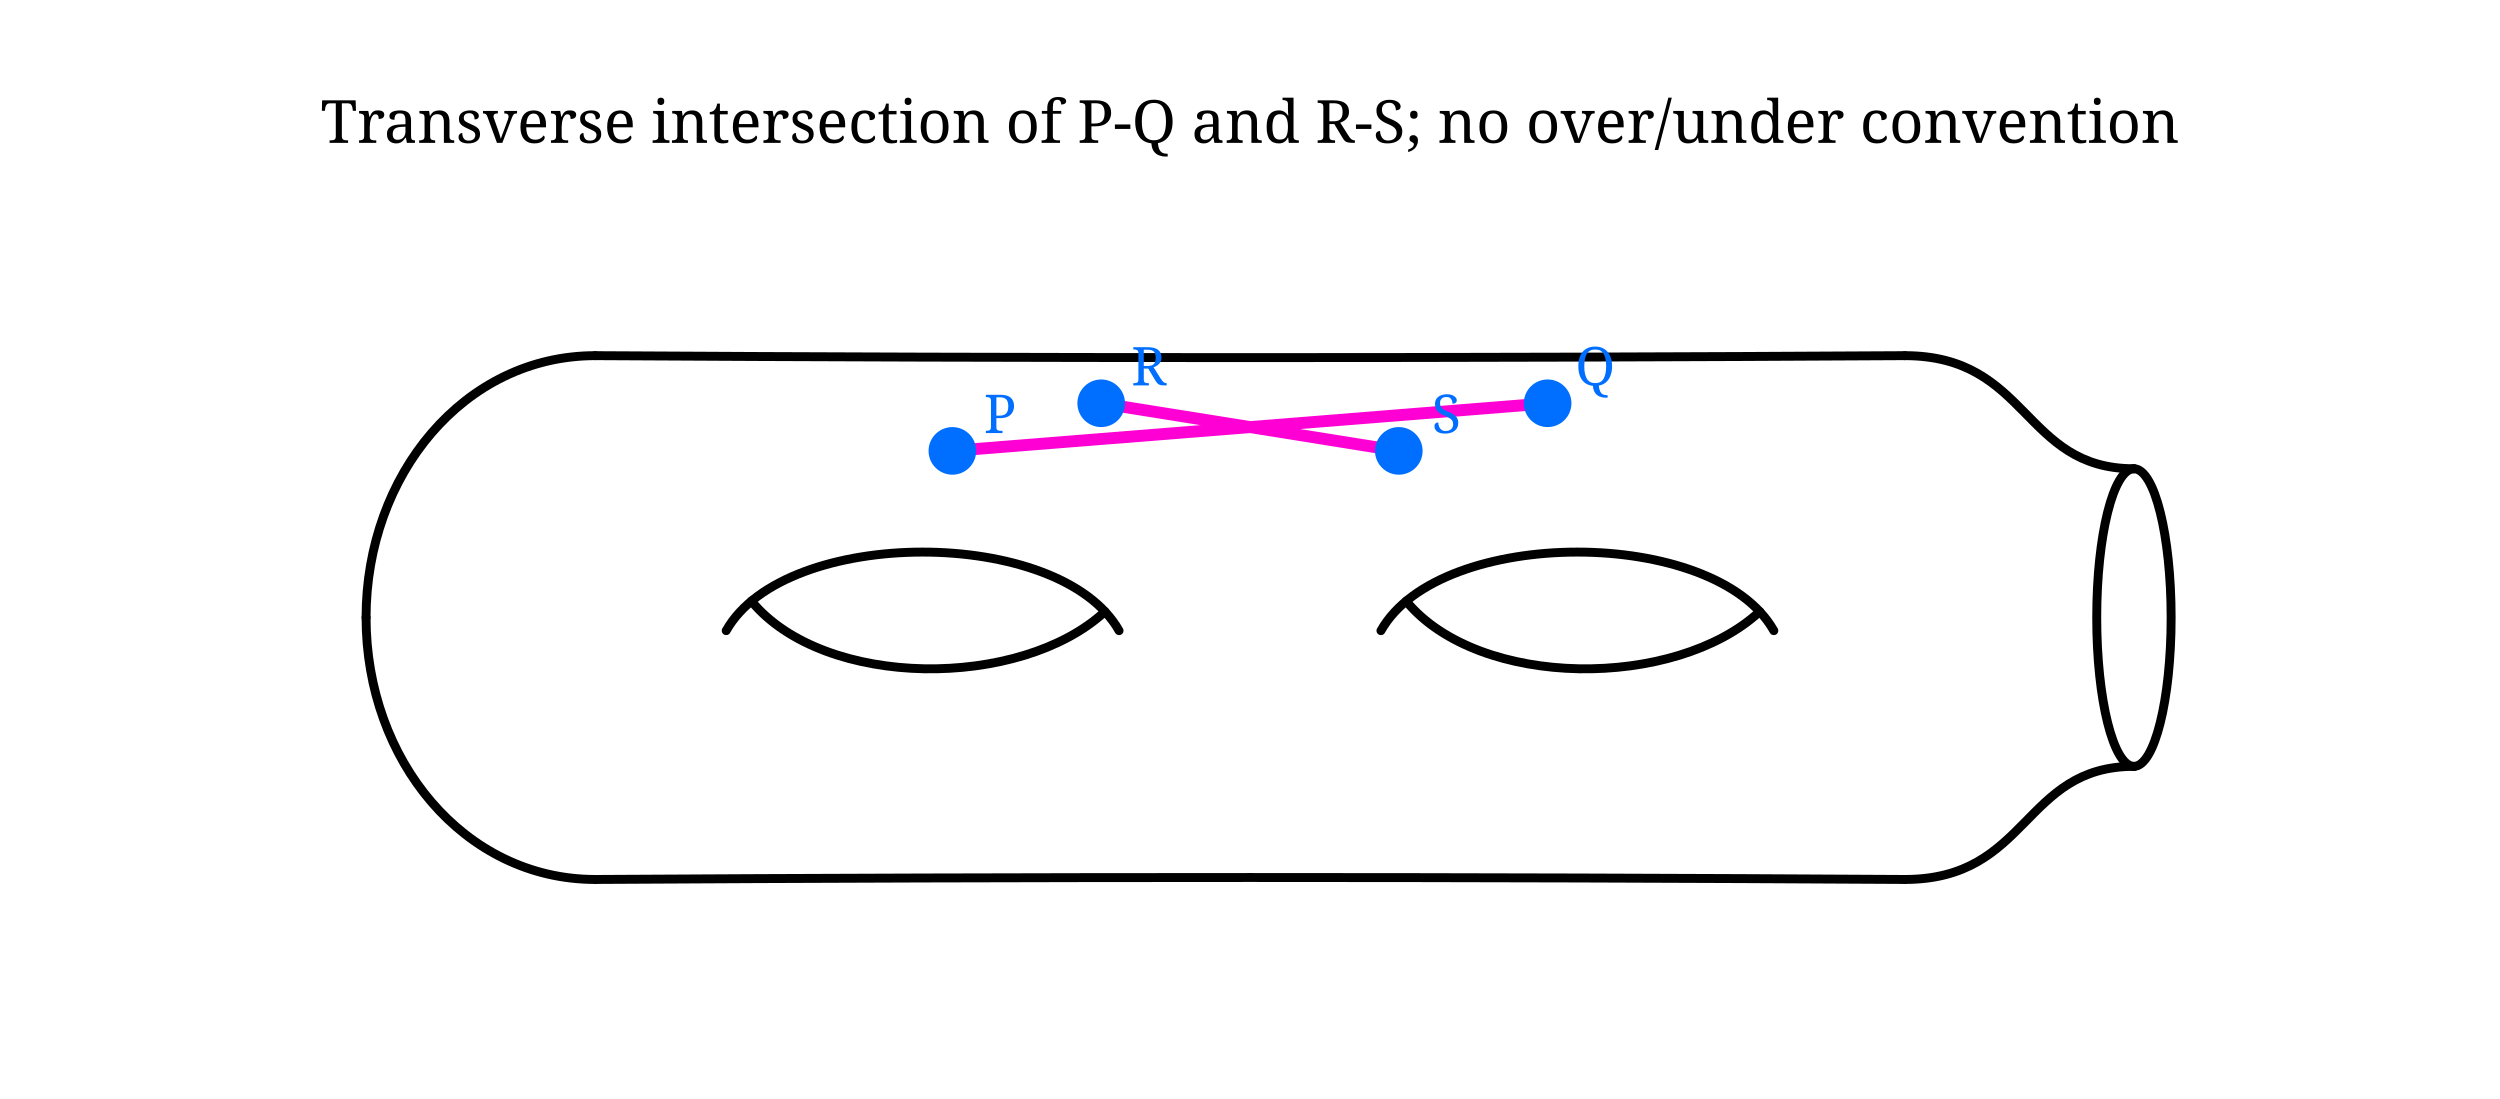
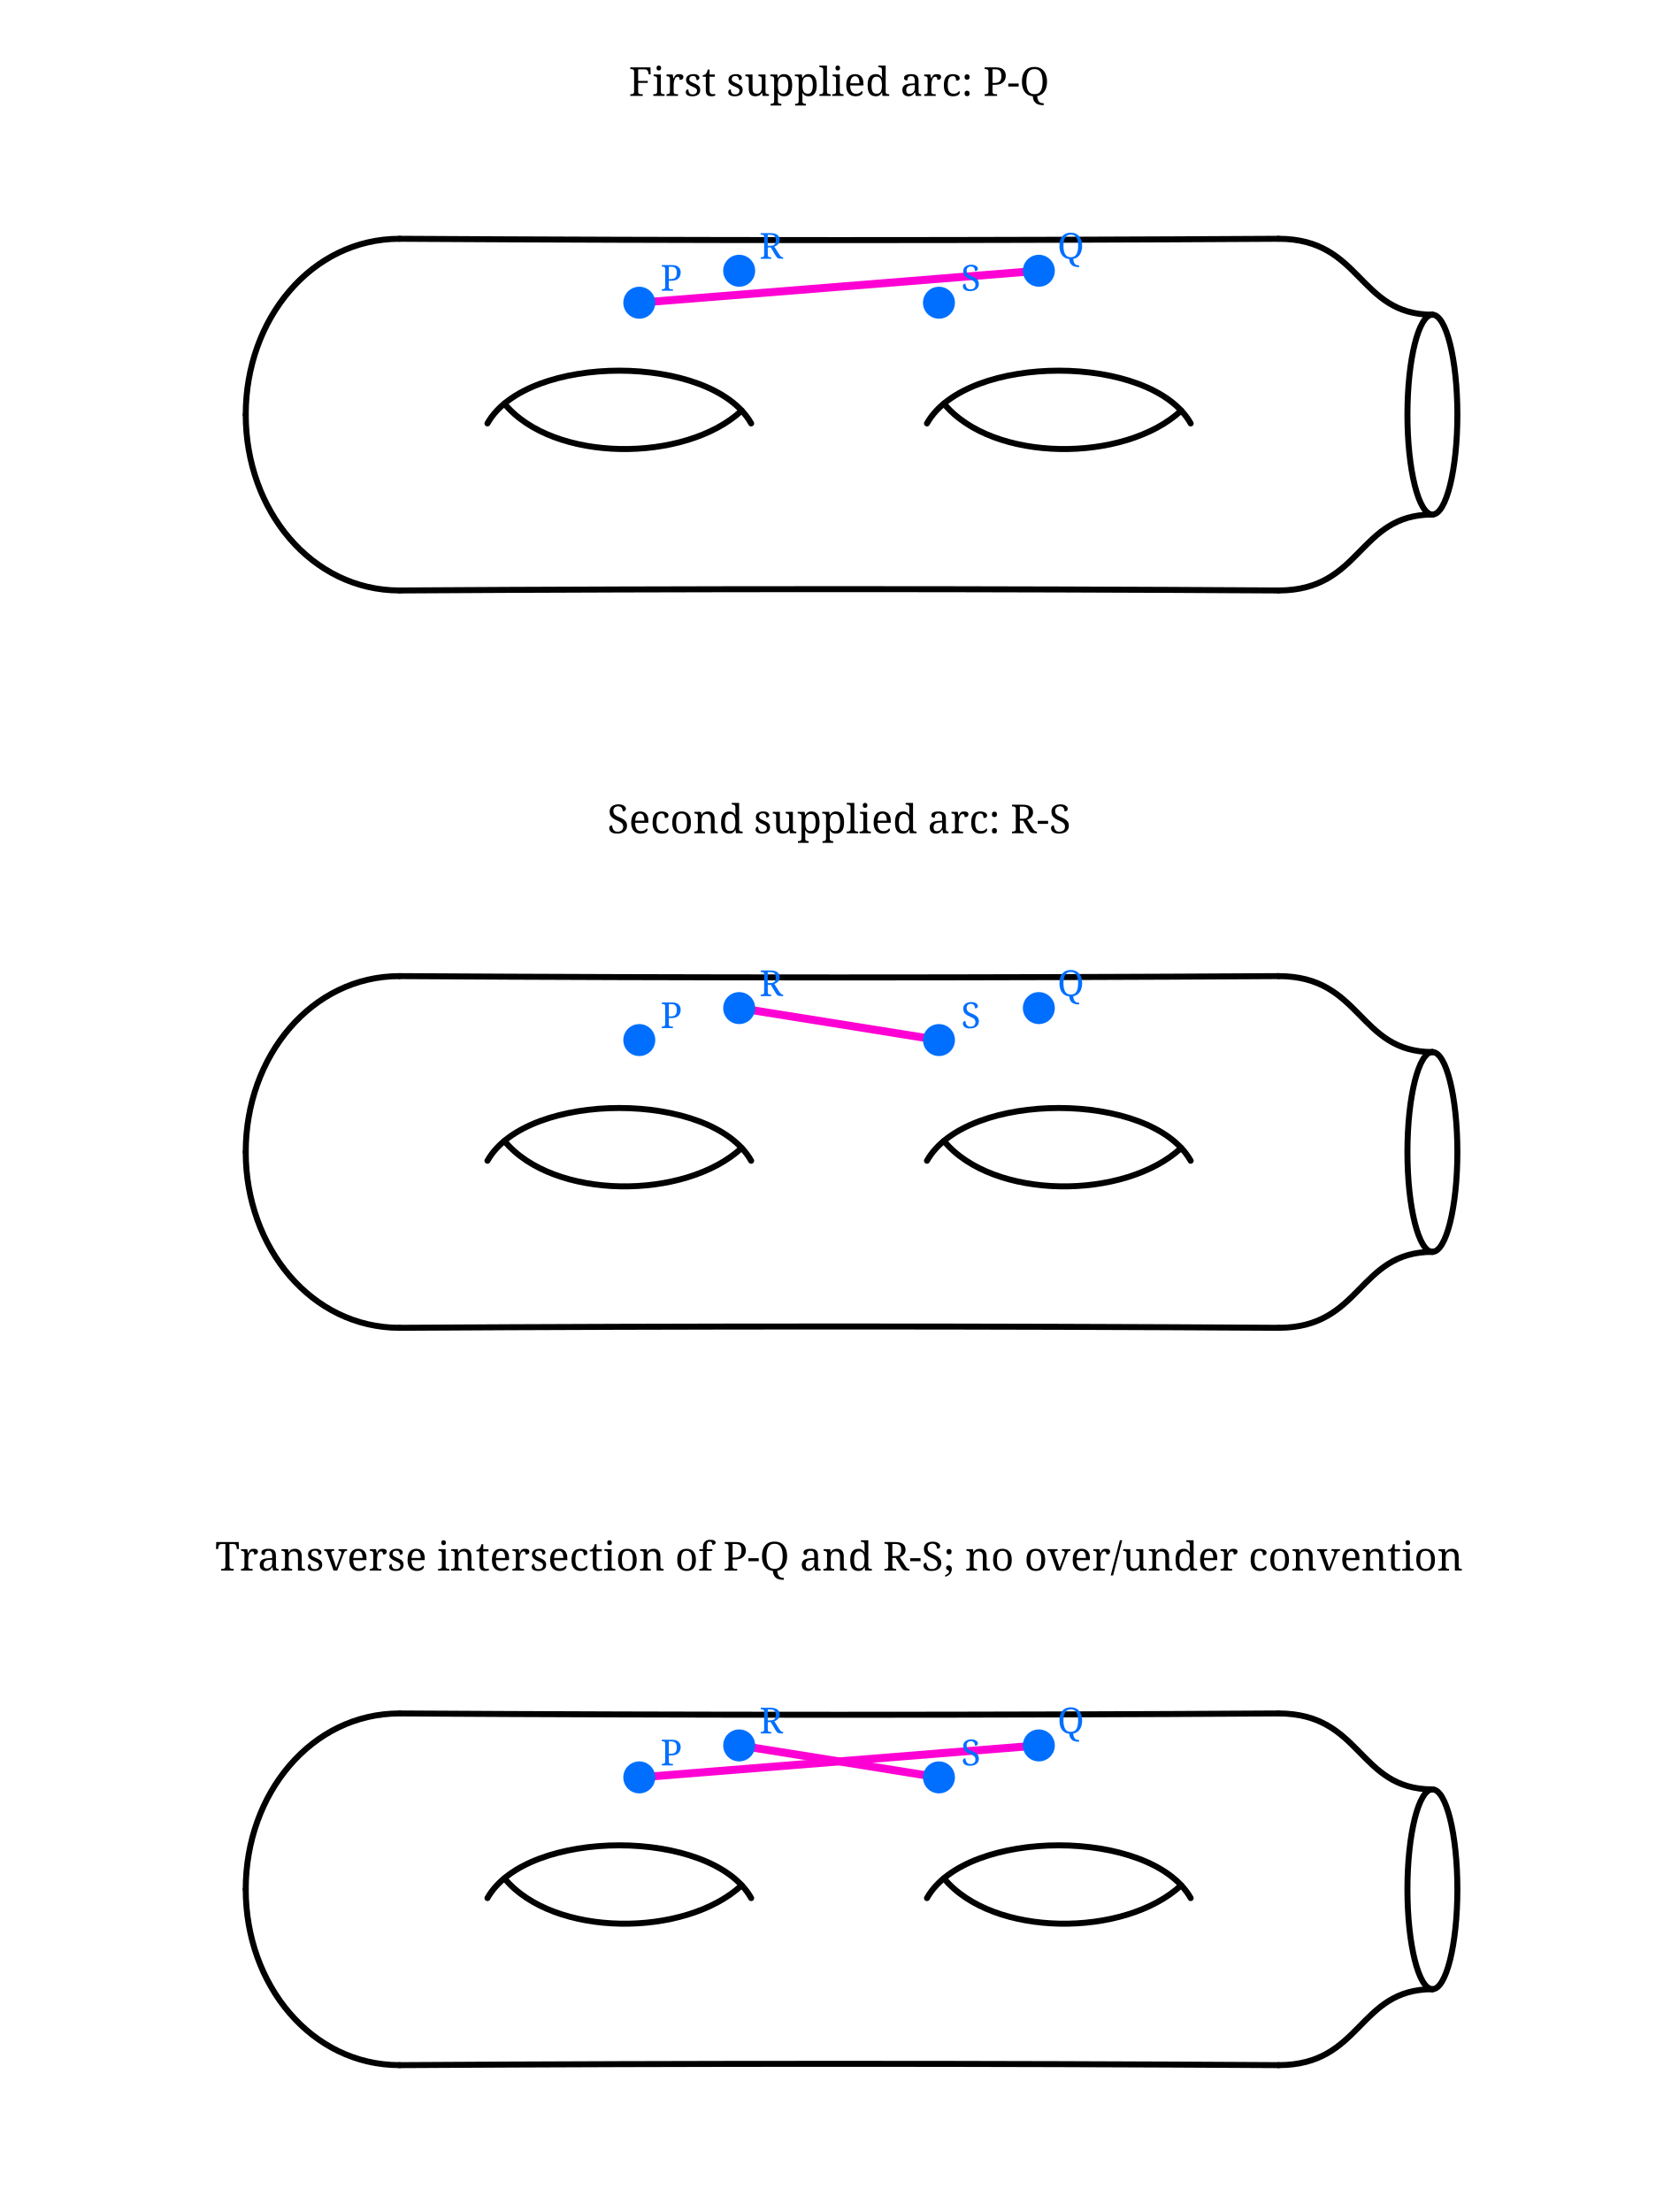
- <svg xmlns="http://www.w3.org/2000/svg" viewBox="0 0 420 184.5" width="420" height="184.5" role="img">
+ <svg xmlns="http://www.w3.org/2000/svg" viewBox="0 0 420 553.5" width="420" height="553.5" role="img">
  <path class="surface-outline" d="M 61.5 103.75 C 61.5 79.75 78 59.75 100 59.75" fill="none" stroke="#000000" stroke-width="1.5" stroke-linecap="round" stroke-linejoin="round" />
  <path class="surface-outline" d="M 61.5 103.75 C 61.5 127.75 78 147.75 100 147.75" fill="none" stroke="#000000" stroke-width="1.5" stroke-linecap="round" stroke-linejoin="round" />
  <path class="surface-outline" d="M 100 59.75 C 173.333 60.19 246.667 60.19 320 59.75" fill="none" stroke="#000000" stroke-width="1.5" stroke-linecap="round" stroke-linejoin="round" />
  <path class="surface-outline" d="M 100 147.75 C 173.333 147.31 246.667 147.31 320 147.75" fill="none" stroke="#000000" stroke-width="1.5" stroke-linecap="round" stroke-linejoin="round" />
  <path class="surface-outline" d="M 358.5 78.75 C 339.8 78.75 340.9 59.75 320 59.75" fill="none" stroke="#000000" stroke-width="1.5" stroke-linecap="round" stroke-linejoin="round" />
  <path class="surface-outline" d="M 358.5 128.75 C 339.8 128.75 340.9 147.75 320 147.75" fill="none" stroke="#000000" stroke-width="1.5" stroke-linecap="round" stroke-linejoin="round" />
  <path class="handle" d="M 122 105.95 C 131.9 88.35 178.1 88.35 188 105.95" fill="none" stroke="#000000" stroke-width="1.5" stroke-linecap="round" stroke-linejoin="round" />
  <path class="handle" d="M 126.235 100.988 C 138.5 115.85 171.5 115.85 185.629 102.741" fill="none" stroke="#000000" stroke-width="1.5" stroke-linecap="round" stroke-linejoin="round" />
  <path class="handle" d="M 232 105.95 C 241.9 88.35 288.1 88.35 298 105.95" fill="none" stroke="#000000" stroke-width="1.5" stroke-linecap="round" stroke-linejoin="round" />
  <path class="handle" d="M 236.235 100.988 C 248.5 115.85 281.5 115.85 295.629 102.741" fill="none" stroke="#000000" stroke-width="1.5" stroke-linecap="round" stroke-linejoin="round" />
  <path class="type-i-boundary" d="M 358.5 128.75 C 361.952 128.75 364.75 117.557 364.75 103.75 C 364.75 89.943 361.952 78.75 358.5 78.75" fill="none" stroke="#000000" stroke-width="1.5" stroke-linecap="round" stroke-linejoin="round" />
  <path class="type-i-boundary" d="M 358.5 128.75 C 355.048 128.75 352.25 117.557 352.25 103.75 C 352.25 89.943 355.048 78.75 358.5 78.75" fill="none" stroke="#000000" stroke-width="1.5" stroke-linecap="round" stroke-linejoin="round" />
  <path class="surface-route" d="M 160 75.75 L 260 67.75" fill="none" stroke="#ff00d4" stroke-width="2" stroke-linecap="round" stroke-linejoin="round" />
-   <path class="surface-route" d="M 185 67.75 L 235 75.75" fill="none" stroke="#ff00d4" stroke-width="2" stroke-linecap="round" stroke-linejoin="round" />
+   <path class="surface-outline" d="M 61.5 288.25 C 61.5 264.25 78 244.25 100 244.25" fill="none" stroke="#000000" stroke-width="1.5" stroke-linecap="round" stroke-linejoin="round" />
+   <path class="surface-outline" d="M 61.5 288.25 C 61.5 312.25 78 332.25 100 332.25" fill="none" stroke="#000000" stroke-width="1.5" stroke-linecap="round" stroke-linejoin="round" />
+   <path class="surface-outline" d="M 100 244.25 C 173.333 244.69 246.667 244.69 320 244.25" fill="none" stroke="#000000" stroke-width="1.5" stroke-linecap="round" stroke-linejoin="round" />
+   <path class="surface-outline" d="M 100 332.25 C 173.333 331.81 246.667 331.81 320 332.25" fill="none" stroke="#000000" stroke-width="1.5" stroke-linecap="round" stroke-linejoin="round" />
+   <path class="surface-outline" d="M 358.5 263.25 C 339.8 263.25 340.9 244.25 320 244.25" fill="none" stroke="#000000" stroke-width="1.5" stroke-linecap="round" stroke-linejoin="round" />
+   <path class="surface-outline" d="M 358.5 313.25 C 339.8 313.25 340.9 332.25 320 332.25" fill="none" stroke="#000000" stroke-width="1.5" stroke-linecap="round" stroke-linejoin="round" />
+   <path class="handle" d="M 122 290.45 C 131.9 272.85 178.1 272.85 188 290.45" fill="none" stroke="#000000" stroke-width="1.5" stroke-linecap="round" stroke-linejoin="round" />
+   <path class="handle" d="M 126.235 285.488 C 138.5 300.35 171.5 300.35 185.629 287.241" fill="none" stroke="#000000" stroke-width="1.5" stroke-linecap="round" stroke-linejoin="round" />
+   <path class="handle" d="M 232 290.45 C 241.9 272.85 288.1 272.85 298 290.45" fill="none" stroke="#000000" stroke-width="1.5" stroke-linecap="round" stroke-linejoin="round" />
+   <path class="handle" d="M 236.235 285.488 C 248.5 300.35 281.5 300.35 295.629 287.241" fill="none" stroke="#000000" stroke-width="1.5" stroke-linecap="round" stroke-linejoin="round" />
+   <path class="type-i-boundary" d="M 358.5 313.25 C 361.952 313.25 364.75 302.057 364.75 288.25 C 364.75 274.443 361.952 263.25 358.5 263.25" fill="none" stroke="#000000" stroke-width="1.5" stroke-linecap="round" stroke-linejoin="round" />
+   <path class="type-i-boundary" d="M 358.5 313.25 C 355.048 313.25 352.25 302.057 352.25 288.25 C 352.25 274.443 355.048 263.25 358.5 263.25" fill="none" stroke="#000000" stroke-width="1.5" stroke-linecap="round" stroke-linejoin="round" />
+   <path class="surface-route" d="M 185 252.25 L 235 260.25" fill="none" stroke="#ff00d4" stroke-width="2" stroke-linecap="round" stroke-linejoin="round" />
+   <path class="surface-outline" d="M 61.5 472.75 C 61.5 448.75 78 428.75 100 428.75" fill="none" stroke="#000000" stroke-width="1.5" stroke-linecap="round" stroke-linejoin="round" />
+   <path class="surface-outline" d="M 61.5 472.75 C 61.5 496.75 78 516.75 100 516.75" fill="none" stroke="#000000" stroke-width="1.5" stroke-linecap="round" stroke-linejoin="round" />
+   <path class="surface-outline" d="M 100 428.75 C 173.333 429.19 246.667 429.19 320 428.75" fill="none" stroke="#000000" stroke-width="1.5" stroke-linecap="round" stroke-linejoin="round" />
+   <path class="surface-outline" d="M 100 516.75 C 173.333 516.31 246.667 516.31 320 516.75" fill="none" stroke="#000000" stroke-width="1.5" stroke-linecap="round" stroke-linejoin="round" />
+   <path class="surface-outline" d="M 358.5 447.75 C 339.8 447.75 340.9 428.75 320 428.75" fill="none" stroke="#000000" stroke-width="1.5" stroke-linecap="round" stroke-linejoin="round" />
+   <path class="surface-outline" d="M 358.5 497.75 C 339.8 497.75 340.9 516.75 320 516.75" fill="none" stroke="#000000" stroke-width="1.5" stroke-linecap="round" stroke-linejoin="round" />
+   <path class="handle" d="M 122 474.95 C 131.9 457.35 178.1 457.35 188 474.95" fill="none" stroke="#000000" stroke-width="1.5" stroke-linecap="round" stroke-linejoin="round" />
+   <path class="handle" d="M 126.235 469.988 C 138.5 484.85 171.5 484.85 185.629 471.741" fill="none" stroke="#000000" stroke-width="1.5" stroke-linecap="round" stroke-linejoin="round" />
+   <path class="handle" d="M 232 474.95 C 241.9 457.35 288.1 457.35 298 474.95" fill="none" stroke="#000000" stroke-width="1.5" stroke-linecap="round" stroke-linejoin="round" />
+   <path class="handle" d="M 236.235 469.988 C 248.5 484.85 281.5 484.85 295.629 471.741" fill="none" stroke="#000000" stroke-width="1.5" stroke-linecap="round" stroke-linejoin="round" />
+   <path class="type-i-boundary" d="M 358.5 497.75 C 361.952 497.75 364.75 486.557 364.75 472.75 C 364.75 458.943 361.952 447.75 358.5 447.75" fill="none" stroke="#000000" stroke-width="1.5" stroke-linecap="round" stroke-linejoin="round" />
+   <path class="type-i-boundary" d="M 358.5 497.75 C 355.048 497.75 352.25 486.557 352.25 472.75 C 352.25 458.943 355.048 447.75 358.5 447.75" fill="none" stroke="#000000" stroke-width="1.5" stroke-linecap="round" stroke-linejoin="round" />
+   <path class="surface-route" d="M 160 444.75 L 260 436.75" fill="none" stroke="#ff00d4" stroke-width="2" stroke-linecap="round" stroke-linejoin="round" />
+   <path class="surface-route" d="M 185 436.75 L 235 444.75" fill="none" stroke="#ff00d4" stroke-width="2" stroke-linecap="round" stroke-linejoin="round" />
  <circle class="marked-point" cx="160" cy="75.75" r="4" fill="#006fff" />
  <circle class="marked-point" cx="260" cy="67.75" r="4" fill="#006fff" />
  <circle class="marked-point" cx="185" cy="67.75" r="4" fill="#006fff" />
  <circle class="marked-point" cx="235" cy="75.75" r="4" fill="#006fff" />
+   <circle class="marked-point" cx="160" cy="260.25" r="4" fill="#006fff" />
+   <circle class="marked-point" cx="260" cy="252.25" r="4" fill="#006fff" />
+   <circle class="marked-point" cx="185" cy="252.25" r="4" fill="#006fff" />
+   <circle class="marked-point" cx="235" cy="260.25" r="4" fill="#006fff" />
+   <circle class="marked-point" cx="160" cy="444.75" r="4" fill="#006fff" />
+   <circle class="marked-point" cx="260" cy="436.75" r="4" fill="#006fff" />
+   <circle class="marked-point" cx="185" cy="436.75" r="4" fill="#006fff" />
+   <circle class="marked-point" cx="235" cy="444.75" r="4" fill="#006fff" />
  <text x="168" y="72.75" fill="#006fff" font-size="9" font-family="serif" text-anchor="middle">P</text>
  <text x="268" y="64.75" fill="#006fff" font-size="9" font-family="serif" text-anchor="middle">Q</text>
  <text x="193" y="64.75" fill="#006fff" font-size="9" font-family="serif" text-anchor="middle">R</text>
  <text x="243" y="72.75" fill="#006fff" font-size="9" font-family="serif" text-anchor="middle">S</text>
-   <text x="210" y="24" fill="#000000" font-size="10" font-family="serif" text-anchor="middle">Transverse intersection of P-Q and R-S; no over/under convention</text>
+   <text x="210" y="24" fill="#000000" font-size="10" font-family="serif" text-anchor="middle">First supplied arc: P-Q</text>
+   <text x="168" y="257.25" fill="#006fff" font-size="9" font-family="serif" text-anchor="middle">P</text>
+   <text x="268" y="249.25" fill="#006fff" font-size="9" font-family="serif" text-anchor="middle">Q</text>
+   <text x="193" y="249.25" fill="#006fff" font-size="9" font-family="serif" text-anchor="middle">R</text>
+   <text x="243" y="257.25" fill="#006fff" font-size="9" font-family="serif" text-anchor="middle">S</text>
+   <text x="210" y="208.5" fill="#000000" font-size="10" font-family="serif" text-anchor="middle">Second supplied arc: R-S</text>
+   <text x="168" y="441.75" fill="#006fff" font-size="9" font-family="serif" text-anchor="middle">P</text>
+   <text x="268" y="433.75" fill="#006fff" font-size="9" font-family="serif" text-anchor="middle">Q</text>
+   <text x="193" y="433.75" fill="#006fff" font-size="9" font-family="serif" text-anchor="middle">R</text>
+   <text x="243" y="441.75" fill="#006fff" font-size="9" font-family="serif" text-anchor="middle">S</text>
+   <text x="210" y="393" fill="#000000" font-size="10" font-family="serif" text-anchor="middle">Transverse intersection of P-Q and R-S; no over/under convention</text>
</svg>
